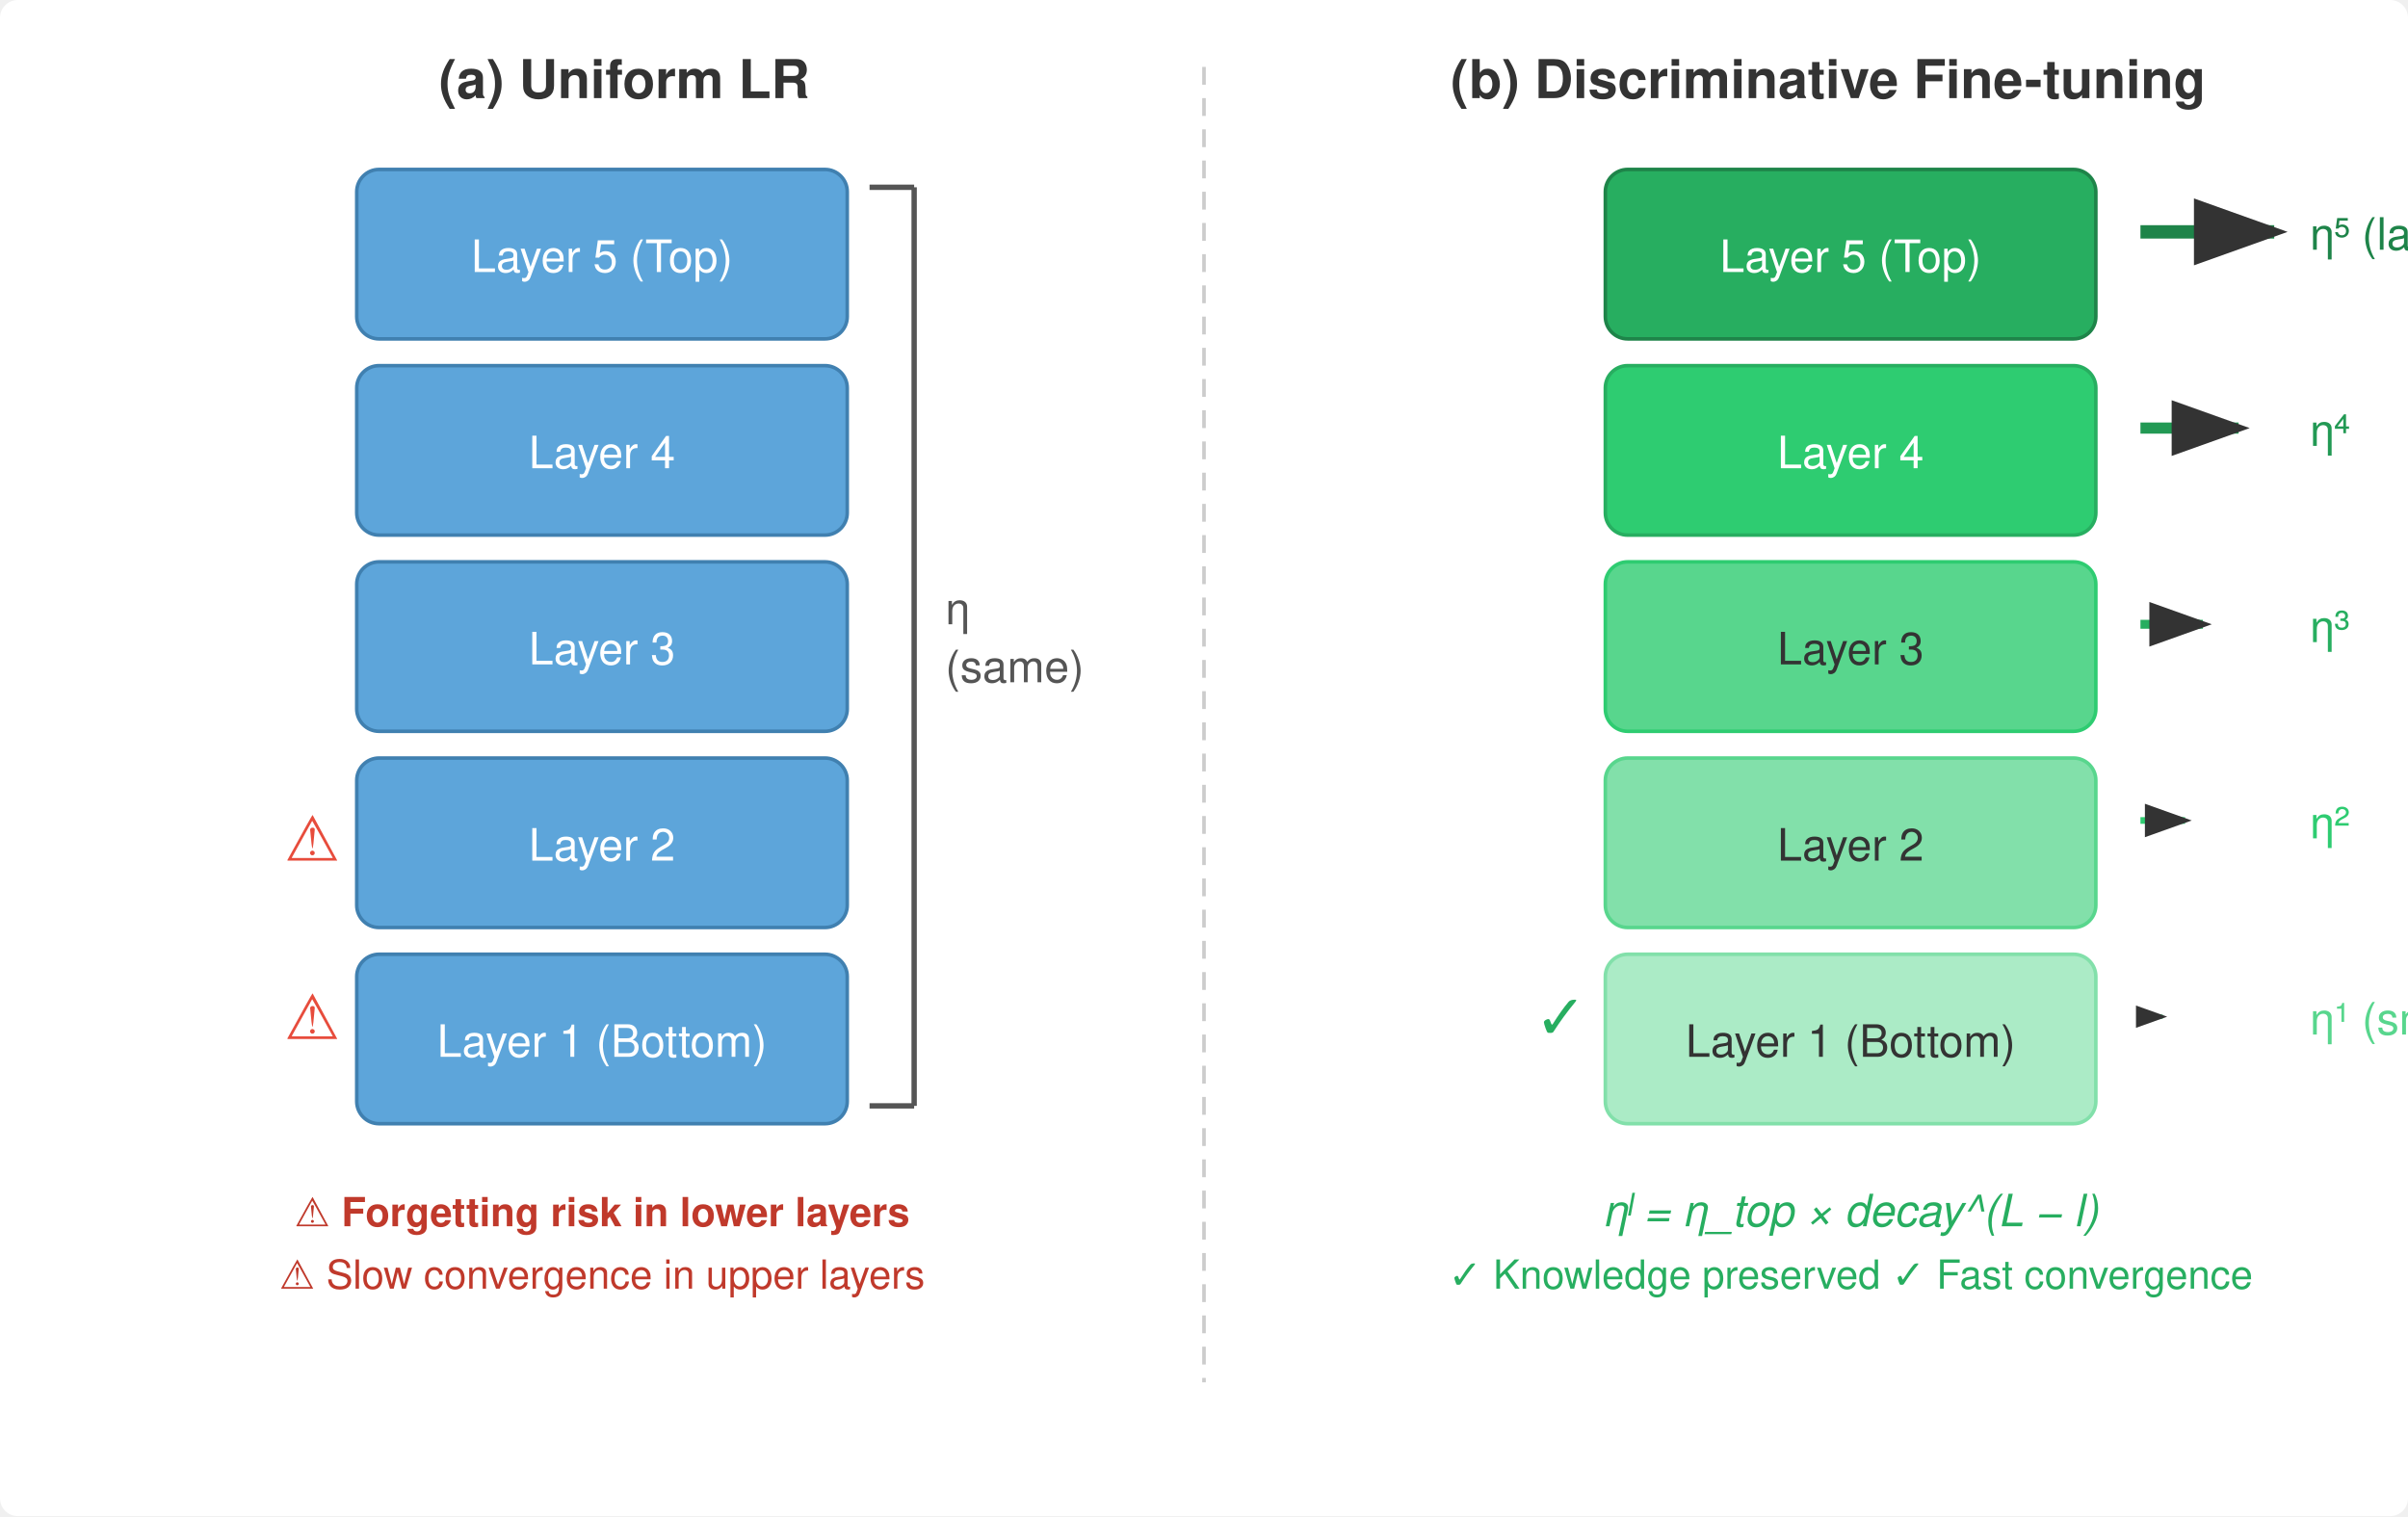
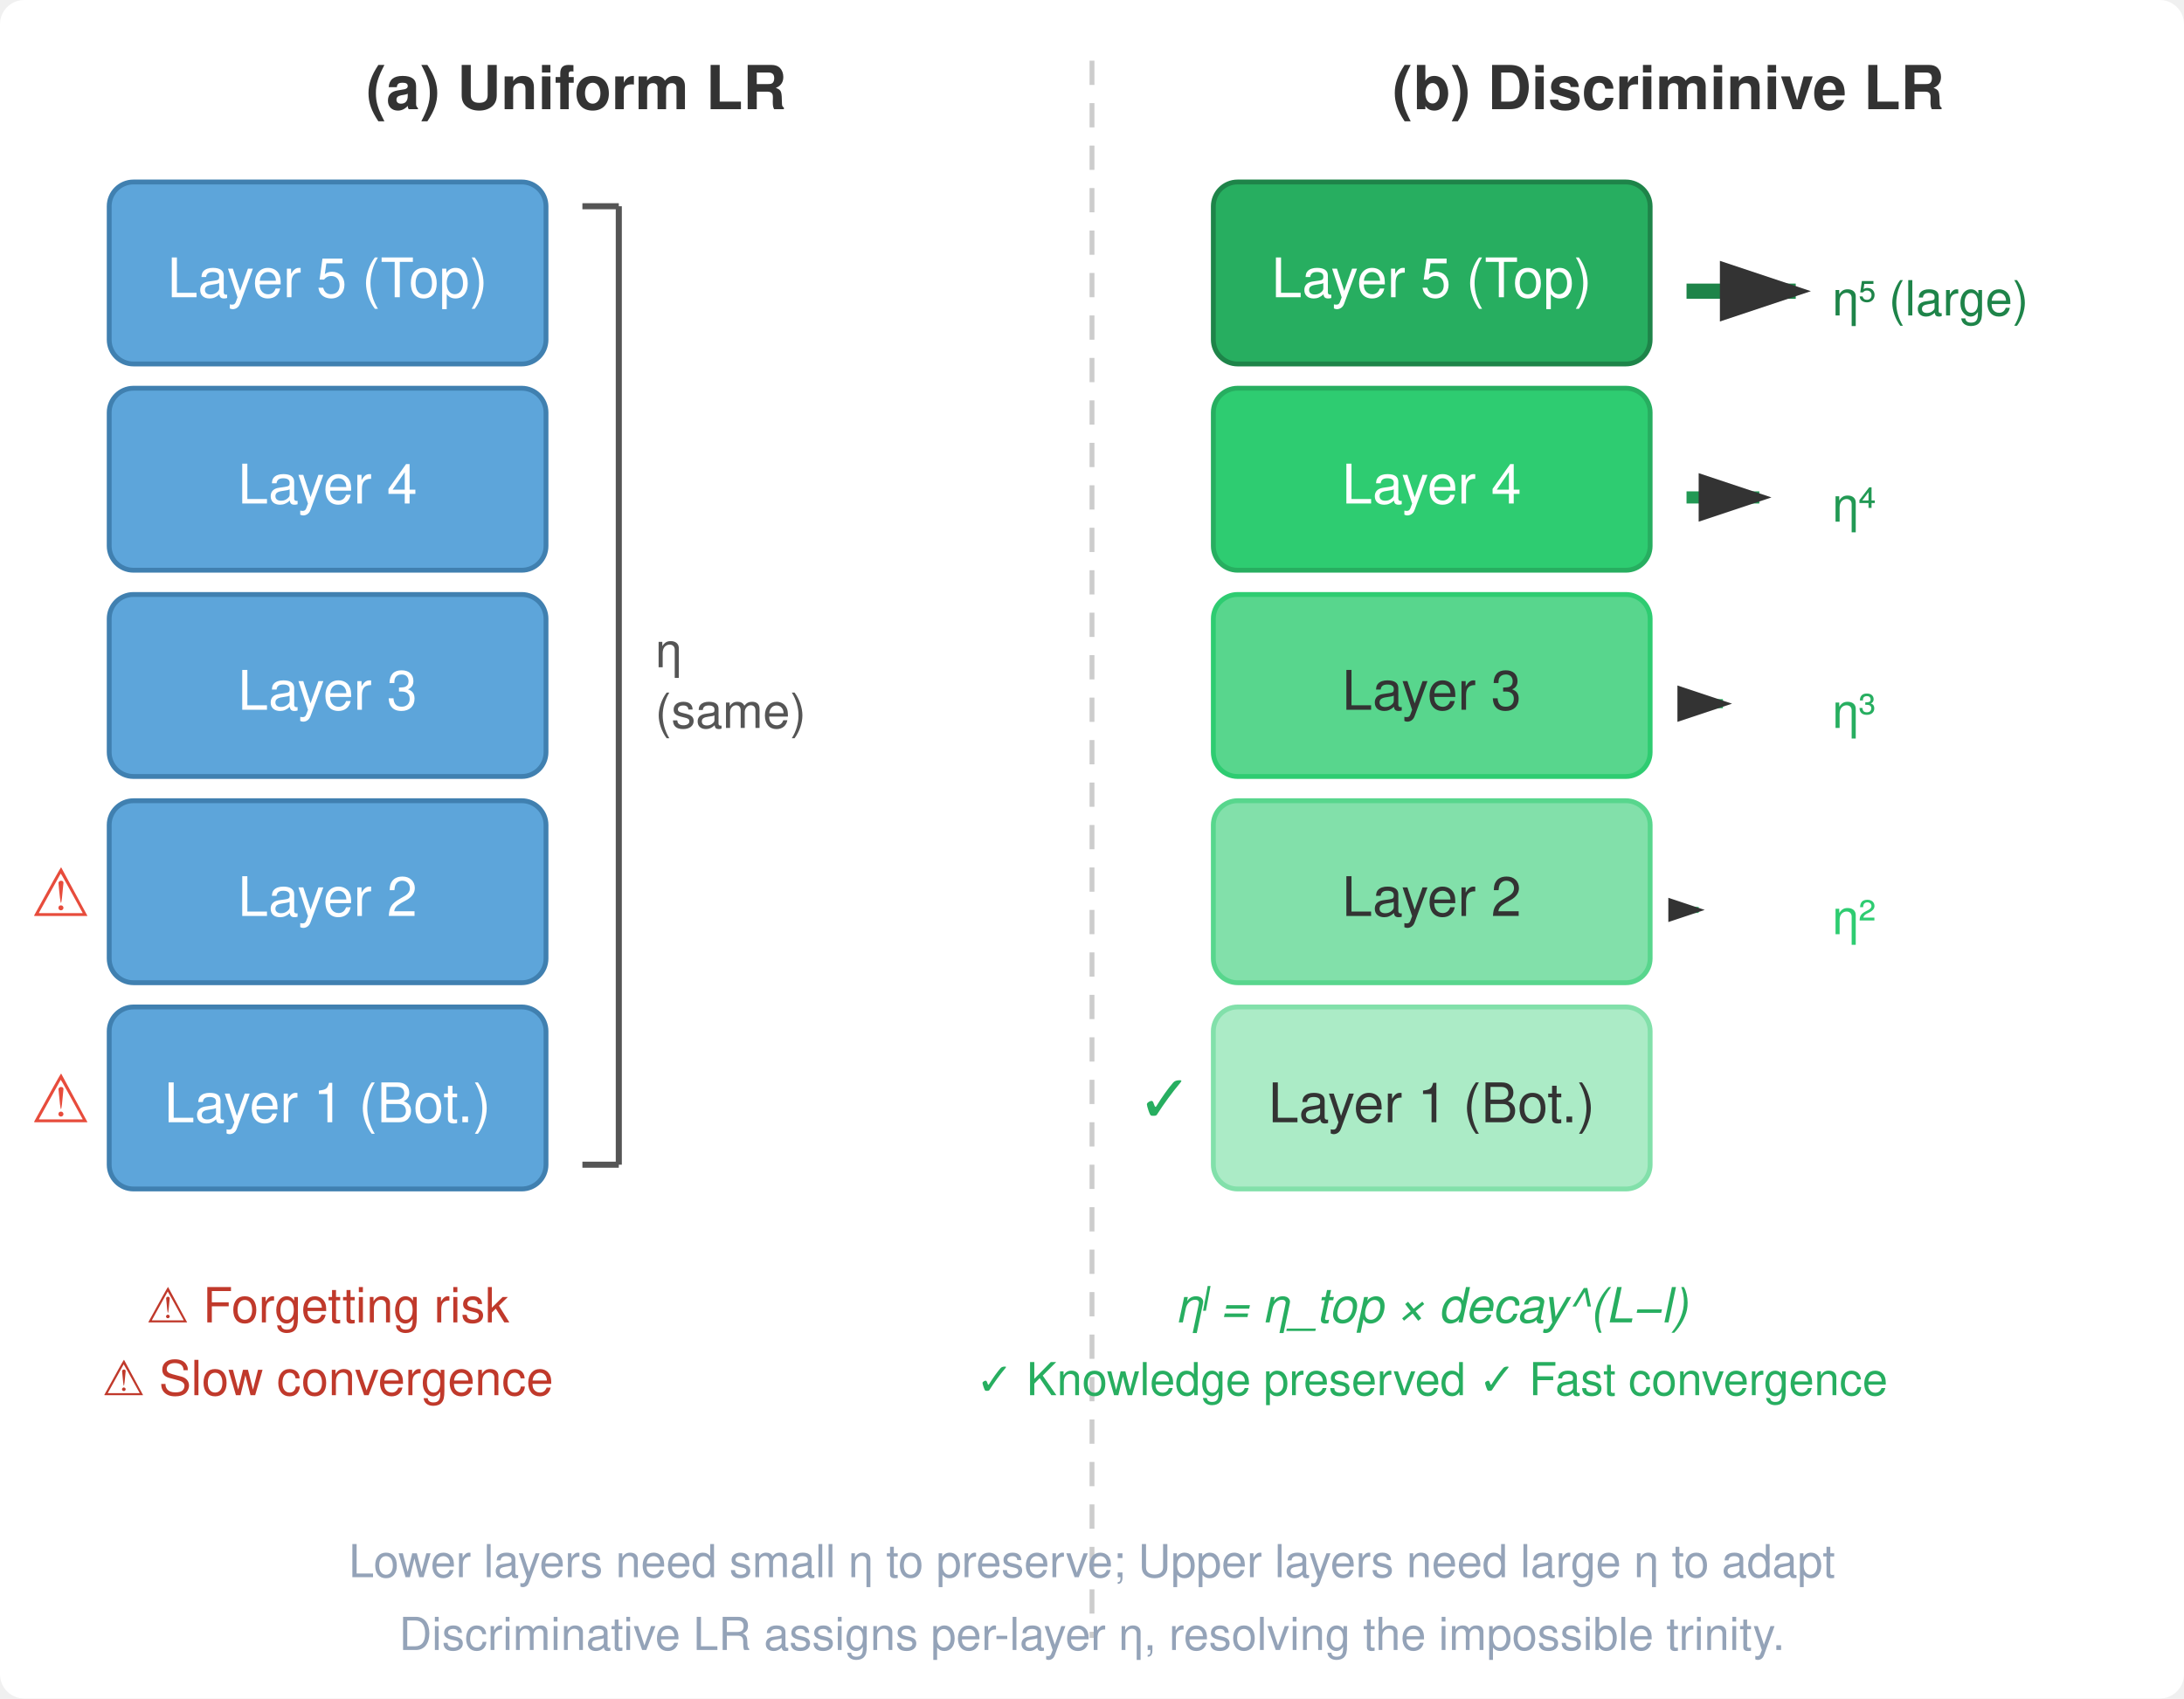
- <svg xmlns="http://www.w3.org/2000/svg" viewBox="0 0 540 340" width="540" height="340">
+ <svg xmlns="http://www.w3.org/2000/svg" viewBox="0 0 360 280" width="360" height="280">
  <defs>
-     <marker id="darr" markerWidth="7" markerHeight="5" refX="6" refY="2.5" orient="auto">
-       <path d="M0,0 L7,2.5 L0,5 Z" fill="#333" />
+     <marker id="darr" markerWidth="6" markerHeight="4" refX="5" refY="2" orient="auto">
+       <path d="M0,0 L6,2 L0,4 Z" fill="#333" />
    </marker>
  </defs>
  <style>
    text { font-family: 'Helvetica Neue', Helvetica, Arial, sans-serif; }
  </style>
-   <rect width="540" height="340" fill="#fff" rx="4" />
-   <text x="140" y="22" text-anchor="middle" fill="#333" font-size="12" font-weight="bold">(a) Uniform LR</text>
-   <rect x="80" y="38" rx="5" ry="5" width="110" height="38" fill="#5da5da" stroke="#4080b0" stroke-width="0.8" />
-   <text x="135" y="61" text-anchor="middle" fill="#fff" font-size="10">Layer 5 (Top)</text>
-   <rect x="80" y="82" rx="5" ry="5" width="110" height="38" fill="#5da5da" stroke="#4080b0" stroke-width="0.8" />
-   <text x="135" y="105" text-anchor="middle" fill="#fff" font-size="10">Layer 4</text>
-   <rect x="80" y="126" rx="5" ry="5" width="110" height="38" fill="#5da5da" stroke="#4080b0" stroke-width="0.8" />
-   <text x="135" y="149" text-anchor="middle" fill="#fff" font-size="10">Layer 3</text>
-   <rect x="80" y="170" rx="5" ry="5" width="110" height="38" fill="#5da5da" stroke="#4080b0" stroke-width="0.8" />
-   <text x="135" y="193" text-anchor="middle" fill="#fff" font-size="10">Layer 2</text>
-   <rect x="80" y="214" rx="5" ry="5" width="110" height="38" fill="#5da5da" stroke="#4080b0" stroke-width="0.8" />
-   <text x="135" y="237" text-anchor="middle" fill="#fff" font-size="10">Layer 1 (Bottom)</text>
-   <text x="70" y="193" text-anchor="middle" fill="#e74c3c" font-size="14">⚠</text>
-   <text x="70" y="233" text-anchor="middle" fill="#e74c3c" font-size="14">⚠</text>
-   <line x1="195" y1="42" x2="205" y2="42" stroke="#555" stroke-width="1.2" />
-   <line x1="205" y1="42" x2="205" y2="248" stroke="#555" stroke-width="1.2" />
-   <line x1="195" y1="248" x2="205" y2="248" stroke="#555" stroke-width="1.2" />
-   <text x="212" y="140" text-anchor="start" fill="#555" font-size="10">η</text>
-   <text x="212" y="153" text-anchor="start" fill="#555" font-size="10">(same)</text>
-   <text x="135" y="275" text-anchor="middle" fill="#c0392b" font-size="9" font-weight="bold">⚠ Forgetting risk in lower layers</text>
-   <text x="135" y="289" text-anchor="middle" fill="#c0392b" font-size="9">⚠ Slow convergence in upper layers</text>
-   <line x1="270" y1="15" x2="270" y2="310" stroke="#ccc" stroke-width="0.8" stroke-dasharray="4,3" />
-   <text x="410" y="22" text-anchor="middle" fill="#333" font-size="12" font-weight="bold">(b) Discriminative Fine-tuning</text>
-   <rect x="360" y="38" rx="5" ry="5" width="110" height="38" fill="#27ae60" stroke="#1e8449" stroke-width="0.8" />
-   <text x="415" y="61" text-anchor="middle" fill="#fff" font-size="10">Layer 5 (Top)</text>
-   <rect x="360" y="82" rx="5" ry="5" width="110" height="38" fill="#2ecc71" stroke="#27ae60" stroke-width="0.8" />
-   <text x="415" y="105" text-anchor="middle" fill="#fff" font-size="10">Layer 4</text>
-   <rect x="360" y="126" rx="5" ry="5" width="110" height="38" fill="#58d68d" stroke="#2ecc71" stroke-width="0.8" />
-   <text x="415" y="149" text-anchor="middle" fill="#333" font-size="10">Layer 3</text>
-   <rect x="360" y="170" rx="5" ry="5" width="110" height="38" fill="#82e0aa" stroke="#58d68d" stroke-width="0.8" />
-   <text x="415" y="193" text-anchor="middle" fill="#333" font-size="10">Layer 2</text>
-   <rect x="360" y="214" rx="5" ry="5" width="110" height="38" fill="#abebc6" stroke="#82e0aa" stroke-width="0.8" />
-   <text x="415" y="237" text-anchor="middle" fill="#333" font-size="10">Layer 1 (Bottom)</text>
-   <text x="350" y="233" text-anchor="middle" fill="#27ae60" font-size="14">✓</text>
-   <line x1="480" y1="52" x2="510" y2="52" stroke="#1e8449" stroke-width="3" marker-end="url(#darr)" />
-   <text x="518" y="56" text-anchor="start" fill="#1e8449" font-size="10">η⁵ (large)</text>
-   <line x1="480" y1="96" x2="502" y2="96" stroke="#229954" stroke-width="2.5" marker-end="url(#darr)" />
-   <text x="518" y="100" text-anchor="start" fill="#229954" font-size="10">η⁴</text>
-   <line x1="480" y1="140" x2="494" y2="140" stroke="#27ae60" stroke-width="2" marker-end="url(#darr)" />
-   <text x="518" y="144" text-anchor="start" fill="#27ae60" font-size="10">η³</text>
-   <line x1="480" y1="184" x2="490" y2="184" stroke="#2ecc71" stroke-width="1.5" marker-end="url(#darr)" />
-   <text x="518" y="188" text-anchor="start" fill="#2ecc71" font-size="10">η²</text>
-   <line x1="480" y1="228" x2="485" y2="228" stroke="#58d68d" stroke-width="1" marker-end="url(#darr)" />
-   <text x="518" y="232" text-anchor="start" fill="#58d68d" font-size="10">η¹ (small)</text>
-   <text x="415" y="275" text-anchor="middle" fill="#27ae60" font-size="10" font-style="italic">ηˡ = η_top × decay^(L − l)</text>
-   <text x="415" y="289" text-anchor="middle" fill="#27ae60" font-size="9">✓ Knowledge preserved ✓ Fast convergence</text>
+   <rect width="360" height="280" fill="#fff" rx="4" />
+   <text x="95" y="18" text-anchor="middle" fill="#333" font-size="10" font-weight="bold">(a) Uniform LR</text>
+   <rect x="18" y="30" rx="4" ry="4" width="72" height="30" fill="#5da5da" stroke="#4080b0" stroke-width="0.8" />
+   <text x="54" y="49" text-anchor="middle" fill="#fff" font-size="9">Layer 5 (Top)</text>
+   <rect x="18" y="64" rx="4" ry="4" width="72" height="30" fill="#5da5da" stroke="#4080b0" stroke-width="0.8" />
+   <text x="54" y="83" text-anchor="middle" fill="#fff" font-size="9">Layer 4</text>
+   <rect x="18" y="98" rx="4" ry="4" width="72" height="30" fill="#5da5da" stroke="#4080b0" stroke-width="0.8" />
+   <text x="54" y="117" text-anchor="middle" fill="#fff" font-size="9">Layer 3</text>
+   <rect x="18" y="132" rx="4" ry="4" width="72" height="30" fill="#5da5da" stroke="#4080b0" stroke-width="0.8" />
+   <text x="54" y="151" text-anchor="middle" fill="#fff" font-size="9">Layer 2</text>
+   <rect x="18" y="166" rx="4" ry="4" width="72" height="30" fill="#5da5da" stroke="#4080b0" stroke-width="0.8" />
+   <text x="54" y="185" text-anchor="middle" fill="#fff" font-size="9">Layer 1 (Bot.)</text>
+   <line x1="96" y1="34" x2="102" y2="34" stroke="#555" stroke-width="1" />
+   <line x1="102" y1="34" x2="102" y2="192" stroke="#555" stroke-width="1" />
+   <line x1="96" y1="192" x2="102" y2="192" stroke="#555" stroke-width="1" />
+   <text x="108" y="110" text-anchor="start" fill="#555" font-size="8">η</text>
+   <text x="108" y="120" text-anchor="start" fill="#555" font-size="8">(same)</text>
+   <text x="10" y="151" text-anchor="middle" fill="#e74c3c" font-size="11">⚠</text>
+   <text x="10" y="185" text-anchor="middle" fill="#e74c3c" font-size="11">⚠</text>
+   <text x="54" y="218" text-anchor="middle" fill="#c0392b" font-size="8">⚠ Forgetting risk</text>
+   <text x="54" y="230" text-anchor="middle" fill="#c0392b" font-size="8">⚠ Slow convergence</text>
+   <line x1="180" y1="10" x2="180" y2="270" stroke="#ccc" stroke-width="0.8" stroke-dasharray="4,3" />
+   <text x="275" y="18" text-anchor="middle" fill="#333" font-size="10" font-weight="bold">(b) Discriminive LR</text>
+   <rect x="200" y="30" rx="4" ry="4" width="72" height="30" fill="#27ae60" stroke="#1e8449" stroke-width="0.8" />
+   <text x="236" y="49" text-anchor="middle" fill="#fff" font-size="9">Layer 5 (Top)</text>
+   <rect x="200" y="64" rx="4" ry="4" width="72" height="30" fill="#2ecc71" stroke="#27ae60" stroke-width="0.8" />
+   <text x="236" y="83" text-anchor="middle" fill="#fff" font-size="9">Layer 4</text>
+   <rect x="200" y="98" rx="4" ry="4" width="72" height="30" fill="#58d68d" stroke="#2ecc71" stroke-width="0.8" />
+   <text x="236" y="117" text-anchor="middle" fill="#333" font-size="9">Layer 3</text>
+   <rect x="200" y="132" rx="4" ry="4" width="72" height="30" fill="#82e0aa" stroke="#58d68d" stroke-width="0.8" />
+   <text x="236" y="151" text-anchor="middle" fill="#333" font-size="9">Layer 2</text>
+   <rect x="200" y="166" rx="4" ry="4" width="72" height="30" fill="#abebc6" stroke="#82e0aa" stroke-width="0.8" />
+   <text x="236" y="185" text-anchor="middle" fill="#333" font-size="9">Layer 1 (Bot.)</text>
+   <text x="192" y="185" text-anchor="middle" fill="#27ae60" font-size="11">✓</text>
+   <line x1="278" y1="48" x2="296" y2="48" stroke="#1e8449" stroke-width="2.5" marker-end="url(#darr)" />
+   <text x="302" y="52" text-anchor="start" fill="#1e8449" font-size="8">η⁵ (large)</text>
+   <line x1="278" y1="82" x2="290" y2="82" stroke="#229954" stroke-width="2" marker-end="url(#darr)" />
+   <text x="302" y="86" text-anchor="start" fill="#229954" font-size="8">η⁴</text>
+   <line x1="278" y1="116" x2="284" y2="116" stroke="#27ae60" stroke-width="1.5" marker-end="url(#darr)" />
+   <text x="302" y="120" text-anchor="start" fill="#27ae60" font-size="8">η³</text>
+   <line x1="278" y1="150" x2="280" y2="150" stroke="#2ecc71" stroke-width="1" marker-end="url(#darr)" />
+   <text x="302" y="154" text-anchor="start" fill="#2ecc71" font-size="8">η²</text>
+   <text x="236" y="218" text-anchor="middle" fill="#27ae60" font-size="8" font-style="italic">ηˡ = η_top × decay^(L−l)</text>
+   <text x="236" y="230" text-anchor="middle" fill="#27ae60" font-size="7.5">✓ Knowledge preserved ✓ Fast convergence</text>
+   <text x="180" y="260" text-anchor="middle" fill="#94a3b8" font-size="7.5">Lower layers need small η to preserve; Upper layers need large η to adapt</text>
+   <text x="180" y="272" text-anchor="middle" fill="#94a3b8" font-size="7.5">Discriminative LR assigns per-layer η, resolving the impossible trinity.</text>
</svg>
